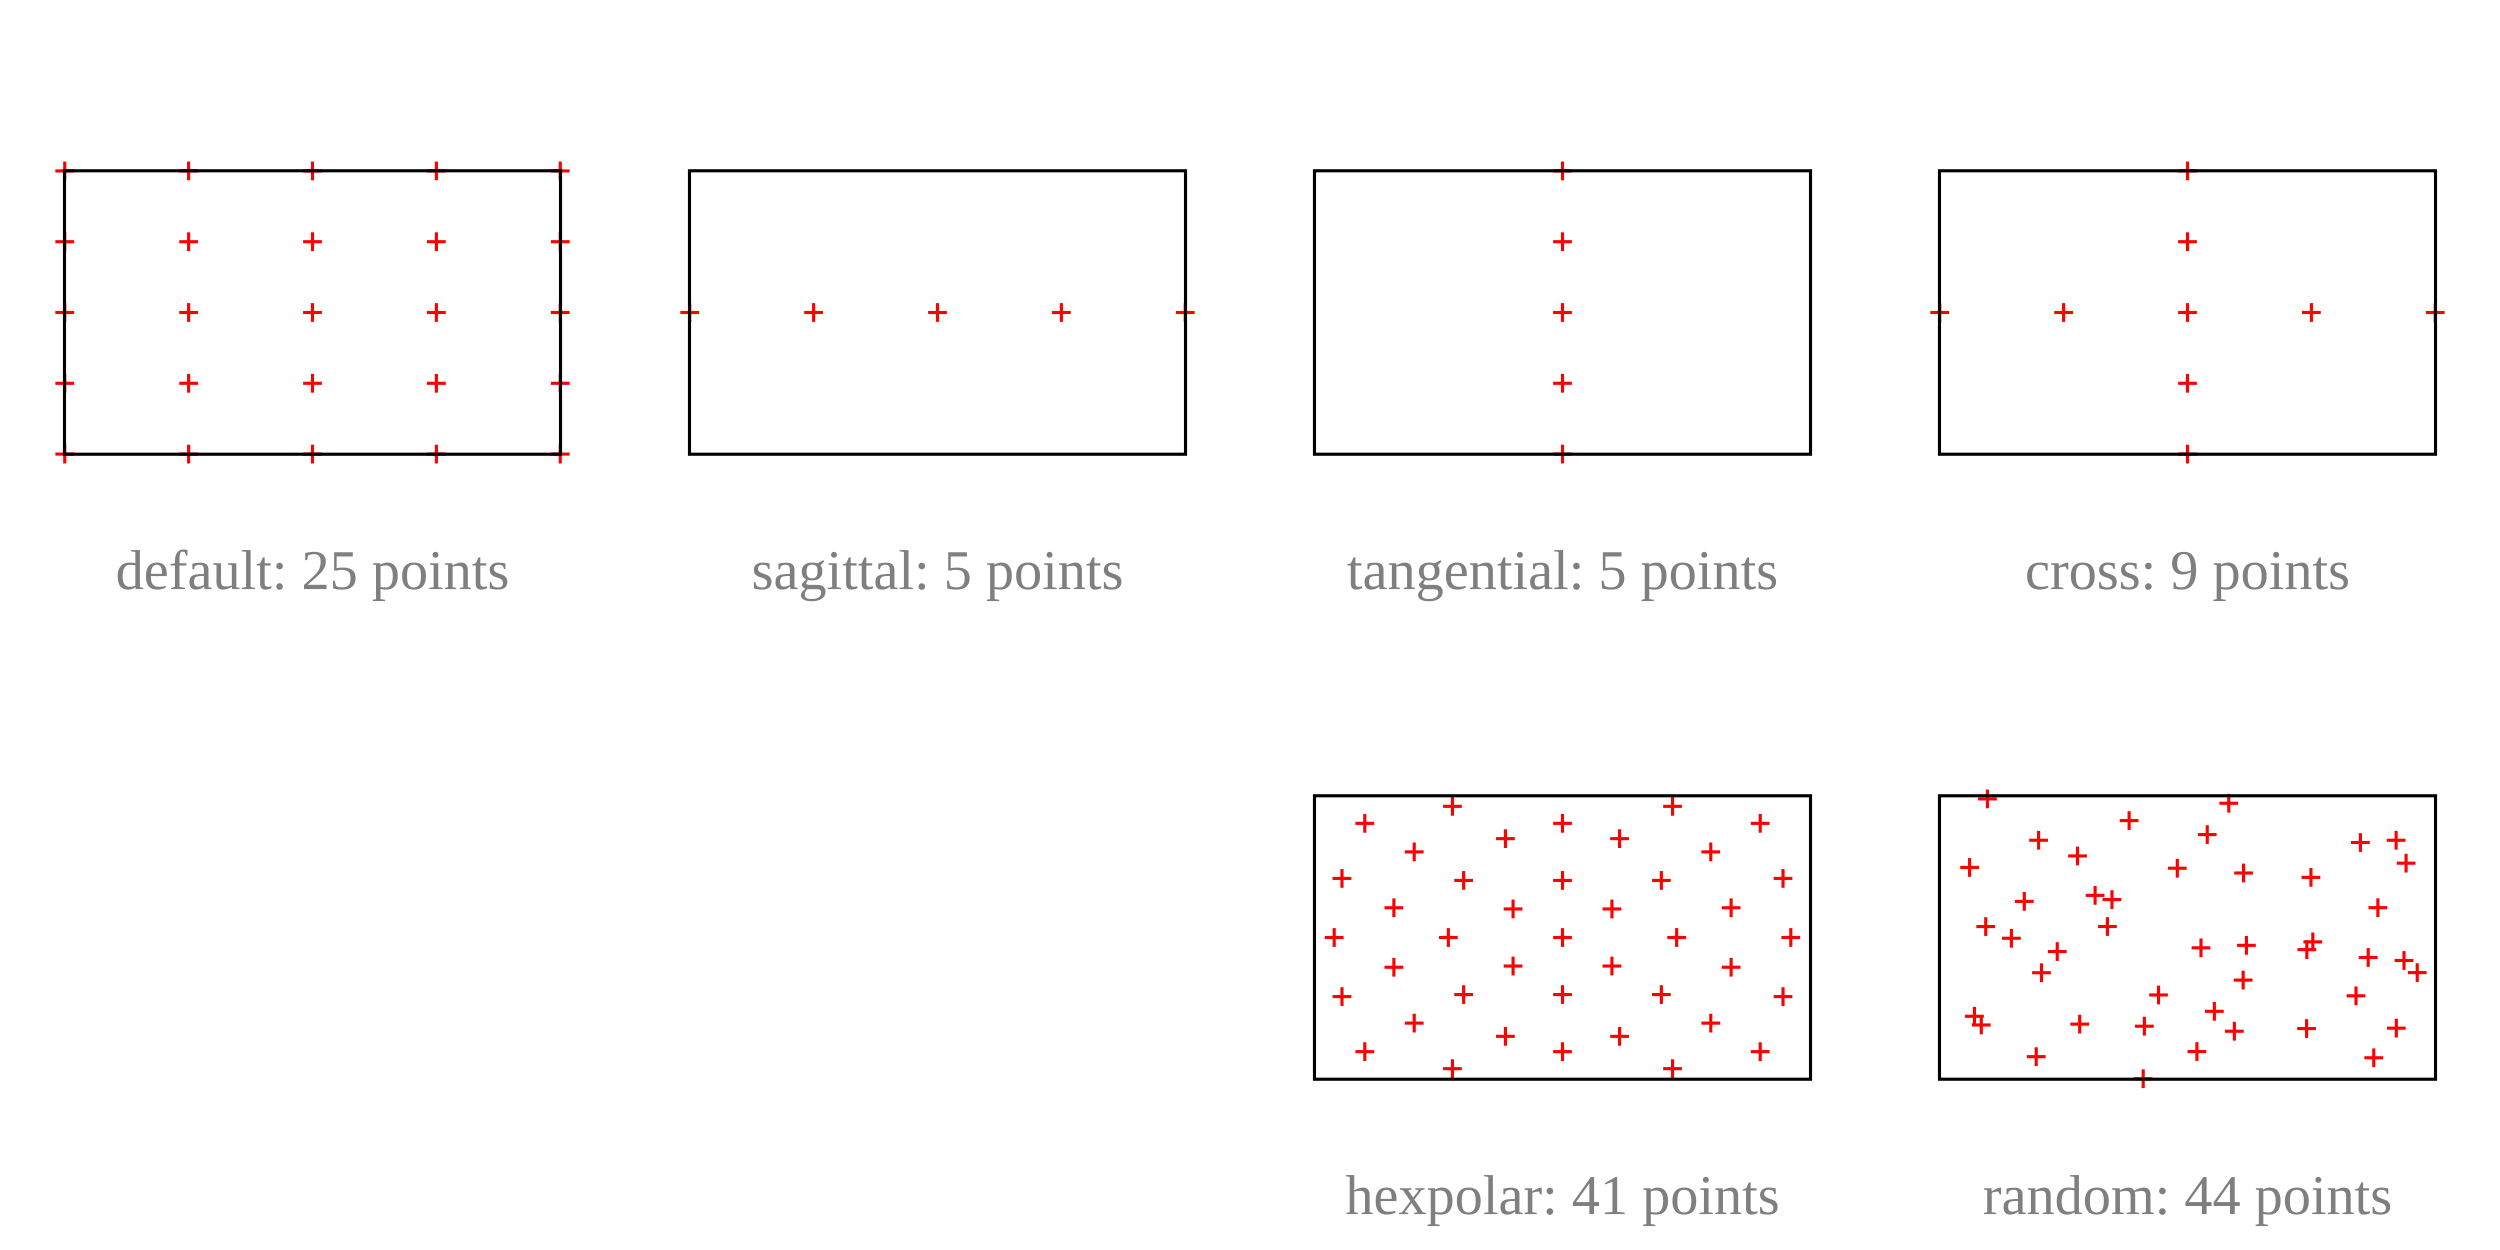
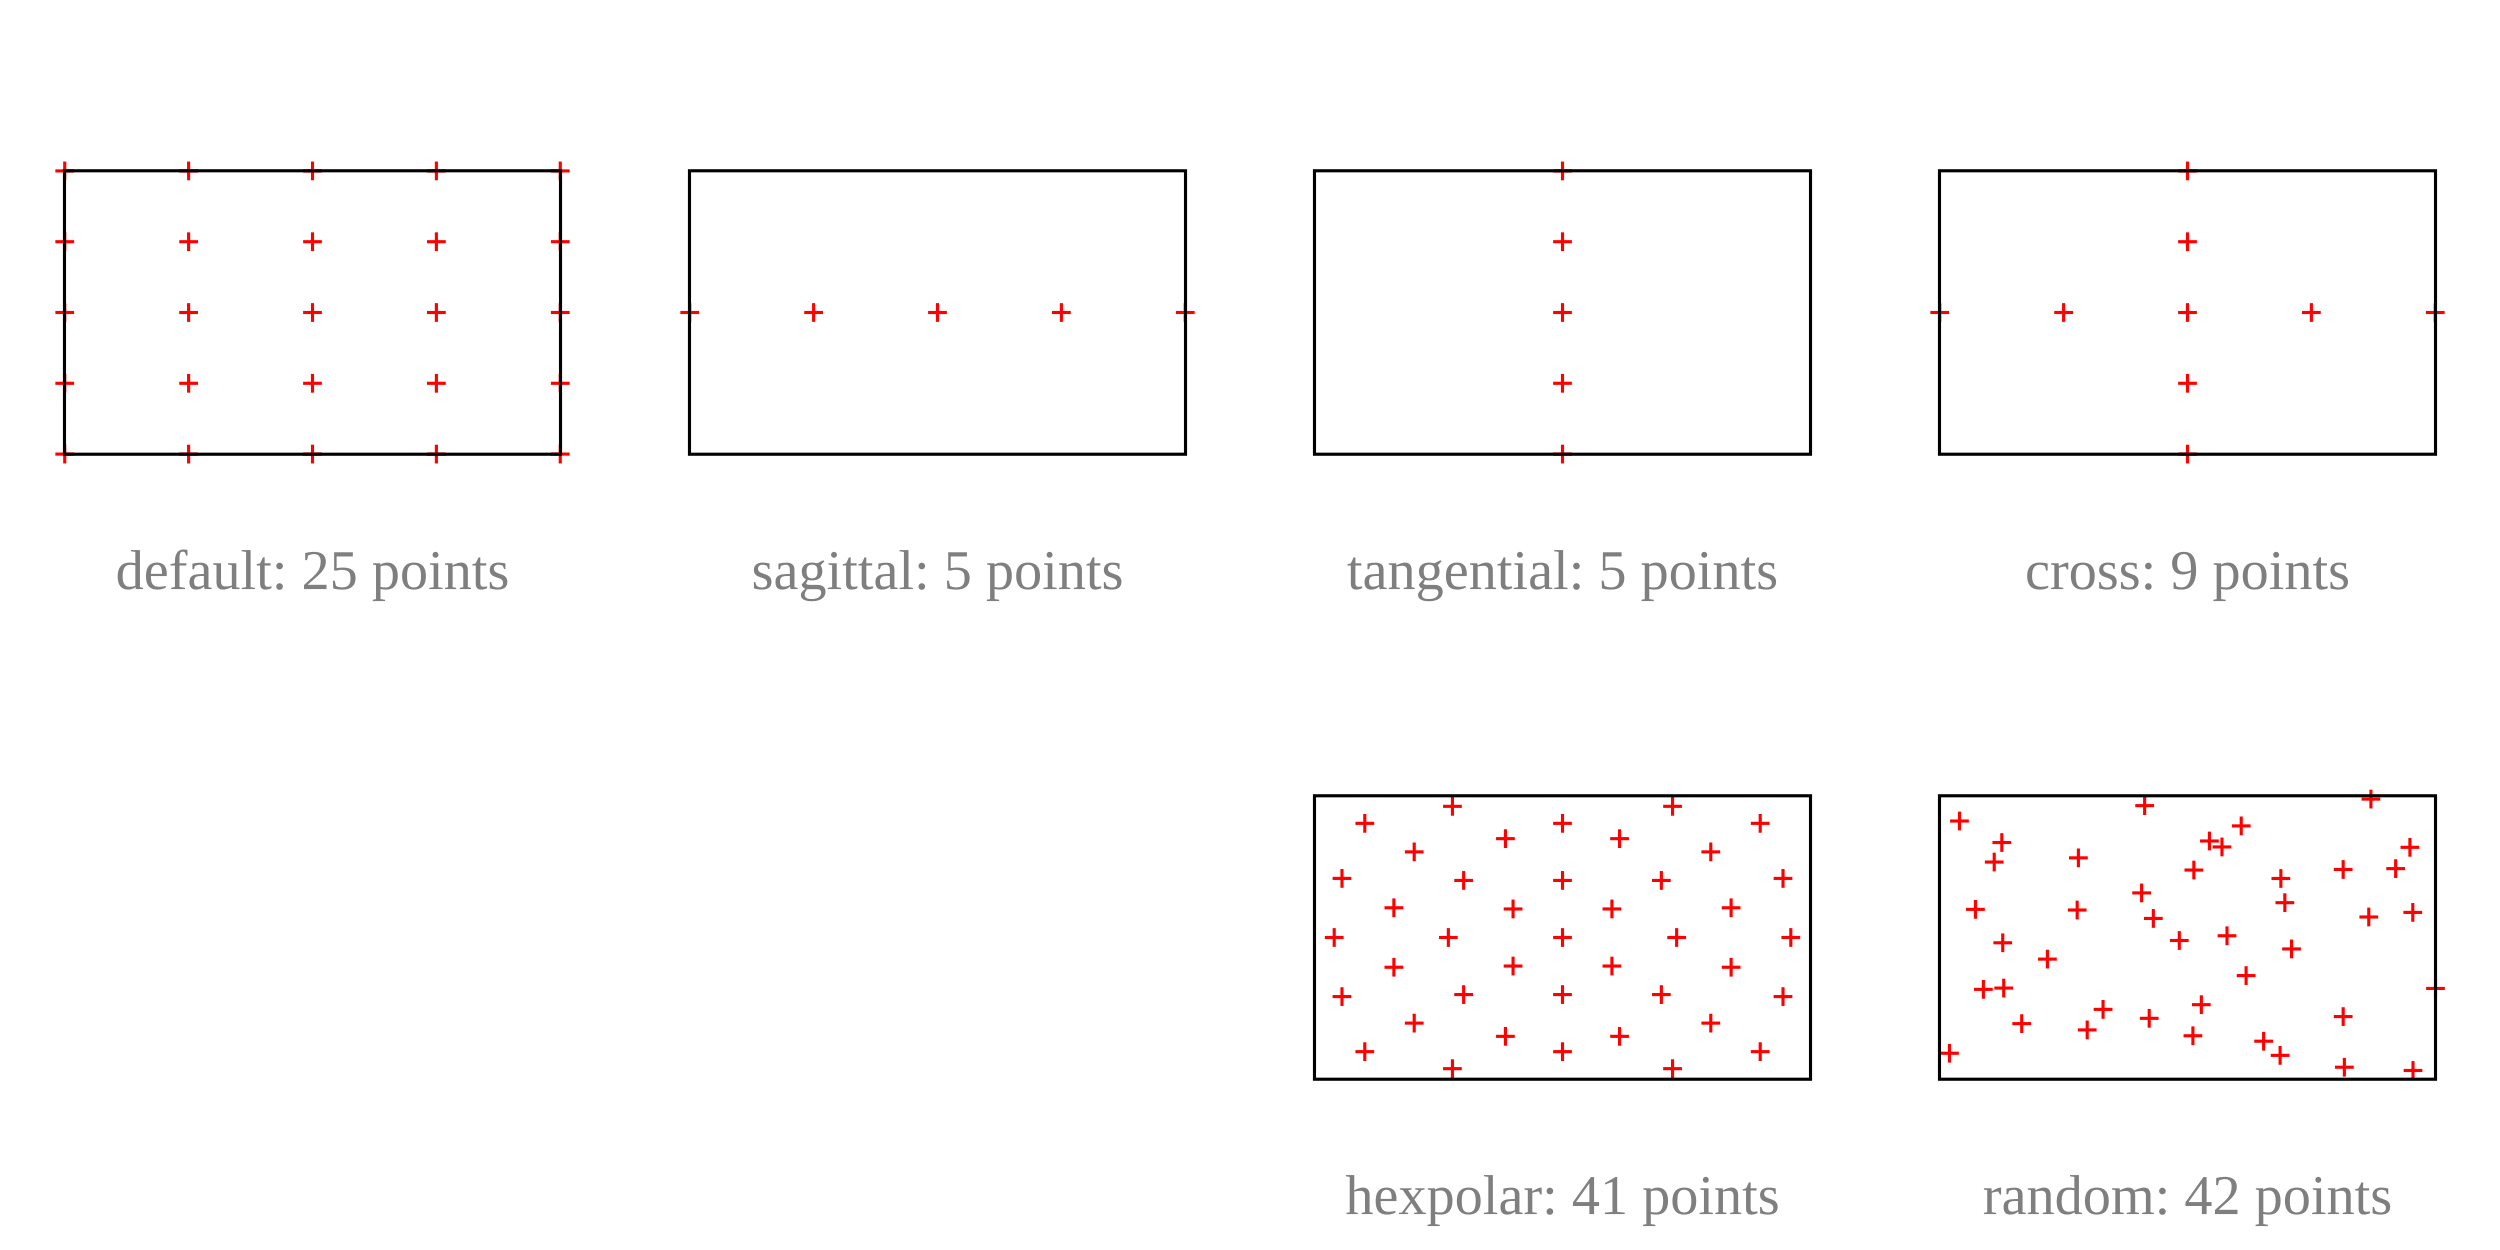
<svg xmlns="http://www.w3.org/2000/svg" xmlns:xlink="http://www.w3.org/1999/xlink" width="800px" height="400px" version="1.1">
  <rect x="0" y="0" width="800" height="400" fill="#ffffff" />
  <defs>
    <g id="dot">
      <line x1="1" y1="1" x2="0" y2="0" />
    </g>
    <g id="cross">
      <line x1="-3" y1="0" x2="3" y2="0" />
      <line x1="0" y1="-3" x2="0" y2="3" />
    </g>
    <g id="square">
      <line x1="-3" y1="-3" x2="-3" y2="3" />
      <line x1="-3" y1="3" x2="3" y2="3" />
      <line x1="3" y1="3" x2="3" y2="-3" />
      <line x1="3" y1="-3" x2="-3" y2="-3" />
    </g>
    <g id="round">
      <ellipse cx="0" cy="0" rx="3" ry="3" fill="none" />
    </g>
    <g id="triangle">
      <line x1="0" y1="-3" x2="-3" y2="3" />
      <line x1="-3" y1="3" x2="3" y2="3" />
      <line x1="0" y1="-3" x2="3" y2="3" />
    </g>
  </defs>
  <use x="100" y="100" xlink:href="#cross" stroke="#ff0000" />
  <use x="139.643" y="77.347" xlink:href="#cross" stroke="#ff0000" />
  <use x="60.357" y="77.347" xlink:href="#cross" stroke="#ff0000" />
  <use x="139.643" y="122.653" xlink:href="#cross" stroke="#ff0000" />
  <use x="60.357" y="122.653" xlink:href="#cross" stroke="#ff0000" />
  <use x="139.643" y="54.694" xlink:href="#cross" stroke="#ff0000" />
  <use x="60.357" y="54.694" xlink:href="#cross" stroke="#ff0000" />
  <use x="139.643" y="145.306" xlink:href="#cross" stroke="#ff0000" />
  <use x="60.357" y="145.306" xlink:href="#cross" stroke="#ff0000" />
  <use x="179.286" y="77.347" xlink:href="#cross" stroke="#ff0000" />
  <use x="20.714" y="77.347" xlink:href="#cross" stroke="#ff0000" />
  <use x="179.286" y="122.653" xlink:href="#cross" stroke="#ff0000" />
  <use x="20.714" y="122.653" xlink:href="#cross" stroke="#ff0000" />
  <use x="179.286" y="54.694" xlink:href="#cross" stroke="#ff0000" />
  <use x="20.714" y="54.694" xlink:href="#cross" stroke="#ff0000" />
  <use x="179.286" y="145.306" xlink:href="#cross" stroke="#ff0000" />
  <use x="20.714" y="145.306" xlink:href="#cross" stroke="#ff0000" />
  <use x="139.643" y="100" xlink:href="#cross" stroke="#ff0000" />
  <use x="60.357" y="100" xlink:href="#cross" stroke="#ff0000" />
  <use x="179.286" y="100" xlink:href="#cross" stroke="#ff0000" />
  <use x="20.714" y="100" xlink:href="#cross" stroke="#ff0000" />
  <use x="100" y="77.347" xlink:href="#cross" stroke="#ff0000" />
  <use x="100" y="122.653" xlink:href="#cross" stroke="#ff0000" />
  <use x="100" y="54.694" xlink:href="#cross" stroke="#ff0000" />
  <use x="100" y="145.306" xlink:href="#cross" stroke="#ff0000" />
  <polygon fill="none" stroke="#000000" points="20.635,145.351 40.476,145.351 60.317,145.351 80.159,145.351 100,145.351 119.841,145.351 139.683,145.351 159.524,145.351 179.365,145.351 179.365,122.676 179.365,100 179.365,77.324 179.365,54.649 159.524,54.649 139.683,54.649 119.841,54.649 100,54.649 80.159,54.649 60.317,54.649 40.476,54.649 20.635,54.649 20.635,77.324 20.635,100 20.635,122.676 " />
  <text style="font-size:18;text-align:center;text-anchor:middle;" x="100" y="188.506" fill="#7f7f7f">default: 25 points</text>
  <use x="300" y="100" xlink:href="#cross" stroke="#ff0000" />
  <use x="339.643" y="100" xlink:href="#cross" stroke="#ff0000" />
  <use x="260.357" y="100" xlink:href="#cross" stroke="#ff0000" />
  <use x="379.286" y="100" xlink:href="#cross" stroke="#ff0000" />
  <use x="220.714" y="100" xlink:href="#cross" stroke="#ff0000" />
  <polygon fill="none" stroke="#000000" points="220.635,145.351 240.476,145.351 260.317,145.351 280.159,145.351 300,145.351 319.841,145.351 339.683,145.351 359.524,145.351 379.365,145.351 379.365,122.676 379.365,100 379.365,77.324 379.365,54.649 359.524,54.649 339.683,54.649 319.841,54.649 300,54.649 280.159,54.649 260.317,54.649 240.476,54.649 220.635,54.649 220.635,77.324 220.635,100 220.635,122.676 " />
  <text style="font-size:18;text-align:center;text-anchor:middle;" x="300" y="188.506" fill="#7f7f7f">sagittal: 5 points</text>
  <use x="500" y="100" xlink:href="#cross" stroke="#ff0000" />
  <use x="500" y="77.347" xlink:href="#cross" stroke="#ff0000" />
  <use x="500" y="122.653" xlink:href="#cross" stroke="#ff0000" />
  <use x="500" y="54.694" xlink:href="#cross" stroke="#ff0000" />
  <use x="500" y="145.306" xlink:href="#cross" stroke="#ff0000" />
  <polygon fill="none" stroke="#000000" points="420.635,145.351 440.476,145.351 460.317,145.351 480.159,145.351 500,145.351 519.841,145.351 539.683,145.351 559.524,145.351 579.365,145.351 579.365,122.676 579.365,100 579.365,77.324 579.365,54.649 559.524,54.649 539.683,54.649 519.841,54.649 500,54.649 480.159,54.649 460.317,54.649 440.476,54.649 420.635,54.649 420.635,77.324 420.635,100 420.635,122.676 " />
  <text style="font-size:18;text-align:center;text-anchor:middle;" x="500" y="188.506" fill="#7f7f7f">tangential: 5 points</text>
  <use x="700" y="100" xlink:href="#cross" stroke="#ff0000" />
  <use x="739.643" y="100" xlink:href="#cross" stroke="#ff0000" />
  <use x="660.357" y="100" xlink:href="#cross" stroke="#ff0000" />
  <use x="779.286" y="100" xlink:href="#cross" stroke="#ff0000" />
  <use x="620.714" y="100" xlink:href="#cross" stroke="#ff0000" />
  <use x="700" y="77.347" xlink:href="#cross" stroke="#ff0000" />
  <use x="700" y="122.653" xlink:href="#cross" stroke="#ff0000" />
  <use x="700" y="54.694" xlink:href="#cross" stroke="#ff0000" />
  <use x="700" y="145.306" xlink:href="#cross" stroke="#ff0000" />
  <polygon fill="none" stroke="#000000" points="620.635,145.351 640.476,145.351 660.317,145.351 680.159,145.351 700,145.351 719.841,145.351 739.683,145.351 759.524,145.351 779.365,145.351 779.365,122.676 779.365,100 779.365,77.324 779.365,54.649 759.524,54.649 739.683,54.649 719.841,54.649 700,54.649 680.159,54.649 660.317,54.649 640.476,54.649 620.635,54.649 620.635,77.324 620.635,100 620.635,122.676 " />
  <text style="font-size:18;text-align:center;text-anchor:middle;" x="700" y="188.506" fill="#7f7f7f">cross: 9 points</text>
  <use x="500" y="300" xlink:href="#cross" stroke="#ff0000" />
  <use x="563.267" y="263.473" xlink:href="#cross" stroke="#ff0000" />
  <use x="570.565" y="281.092" xlink:href="#cross" stroke="#ff0000" />
  <use x="573.054" y="300" xlink:href="#cross" stroke="#ff0000" />
  <use x="570.565" y="318.908" xlink:href="#cross" stroke="#ff0000" />
  <use x="563.267" y="336.527" xlink:href="#cross" stroke="#ff0000" />
  <use x="436.733" y="336.527" xlink:href="#cross" stroke="#ff0000" />
  <use x="429.435" y="318.908" xlink:href="#cross" stroke="#ff0000" />
  <use x="426.946" y="300" xlink:href="#cross" stroke="#ff0000" />
  <use x="429.435" y="281.092" xlink:href="#cross" stroke="#ff0000" />
  <use x="436.733" y="263.473" xlink:href="#cross" stroke="#ff0000" />
  <use x="535.219" y="258.028" xlink:href="#cross" stroke="#ff0000" />
  <use x="547.45" y="272.605" xlink:href="#cross" stroke="#ff0000" />
  <use x="553.958" y="290.486" xlink:href="#cross" stroke="#ff0000" />
  <use x="553.958" y="309.514" xlink:href="#cross" stroke="#ff0000" />
  <use x="547.45" y="327.395" xlink:href="#cross" stroke="#ff0000" />
  <use x="535.219" y="341.972" xlink:href="#cross" stroke="#ff0000" />
  <use x="464.781" y="341.972" xlink:href="#cross" stroke="#ff0000" />
  <use x="452.55" y="327.395" xlink:href="#cross" stroke="#ff0000" />
  <use x="446.042" y="309.514" xlink:href="#cross" stroke="#ff0000" />
  <use x="446.042" y="290.486" xlink:href="#cross" stroke="#ff0000" />
  <use x="452.55" y="272.605" xlink:href="#cross" stroke="#ff0000" />
  <use x="464.781" y="258.028" xlink:href="#cross" stroke="#ff0000" />
  <use x="500" y="263.473" xlink:href="#cross" stroke="#ff0000" />
  <use x="518.263" y="268.367" xlink:href="#cross" stroke="#ff0000" />
  <use x="531.633" y="281.737" xlink:href="#cross" stroke="#ff0000" />
  <use x="536.527" y="300" xlink:href="#cross" stroke="#ff0000" />
  <use x="531.633" y="318.263" xlink:href="#cross" stroke="#ff0000" />
  <use x="518.263" y="331.633" xlink:href="#cross" stroke="#ff0000" />
  <use x="500" y="336.527" xlink:href="#cross" stroke="#ff0000" />
  <use x="481.737" y="331.633" xlink:href="#cross" stroke="#ff0000" />
  <use x="468.367" y="318.263" xlink:href="#cross" stroke="#ff0000" />
  <use x="463.473" y="300" xlink:href="#cross" stroke="#ff0000" />
  <use x="468.367" y="281.737" xlink:href="#cross" stroke="#ff0000" />
  <use x="481.737" y="268.367" xlink:href="#cross" stroke="#ff0000" />
  <use x="500" y="281.737" xlink:href="#cross" stroke="#ff0000" />
  <use x="515.817" y="290.868" xlink:href="#cross" stroke="#ff0000" />
  <use x="515.817" y="309.132" xlink:href="#cross" stroke="#ff0000" />
  <use x="500" y="318.263" xlink:href="#cross" stroke="#ff0000" />
  <use x="484.183" y="309.132" xlink:href="#cross" stroke="#ff0000" />
  <use x="484.183" y="290.868" xlink:href="#cross" stroke="#ff0000" />
  <polygon fill="none" stroke="#000000" points="420.635,345.351 440.476,345.351 460.317,345.351 480.159,345.351 500,345.351 519.841,345.351 539.683,345.351 559.524,345.351 579.365,345.351 579.365,322.676 579.365,300 579.365,277.324 579.365,254.649 559.524,254.649 539.683,254.649 519.841,254.649 500,254.649 480.159,254.649 460.317,254.649 440.476,254.649 420.635,254.649 420.635,277.324 420.635,300 420.635,322.676 " />
  <text style="font-size:18;text-align:center;text-anchor:middle;" x="500" y="388.506" fill="#7f7f7f">hexpolar: 41 points</text>
-   <use x="634.005" y="327.989" xlink:href="#cross" stroke="#ff0000" />
-   <use x="631.821" y="325.21" xlink:href="#cross" stroke="#ff0000" />
-   <use x="635.434" y="296.5" xlink:href="#cross" stroke="#ff0000" />
-   <use x="630.273" y="277.579" xlink:href="#cross" stroke="#ff0000" />
-   <use x="635.974" y="255.655" xlink:href="#cross" stroke="#ff0000" />
-   <use x="651.589" y="338.133" xlink:href="#cross" stroke="#ff0000" />
-   <use x="653.276" y="311.273" xlink:href="#cross" stroke="#ff0000" />
-   <use x="643.643" y="300.243" xlink:href="#cross" stroke="#ff0000" />
-   <use x="647.775" y="288.449" xlink:href="#cross" stroke="#ff0000" />
-   <use x="652.348" y="268.877" xlink:href="#cross" stroke="#ff0000" />
-   <use x="665.501" y="327.717" xlink:href="#cross" stroke="#ff0000" />
-   <use x="658.318" y="304.495" xlink:href="#cross" stroke="#ff0000" />
-   <use x="670.426" y="286.518" xlink:href="#cross" stroke="#ff0000" />
-   <use x="664.801" y="273.908" xlink:href="#cross" stroke="#ff0000" />
-   <use x="685.824" y="345.19" xlink:href="#cross" stroke="#ff0000" />
-   <use x="686.197" y="328.385" xlink:href="#cross" stroke="#ff0000" />
-   <use x="690.73" y="318.39" xlink:href="#cross" stroke="#ff0000" />
-   <use x="674.372" y="296.484" xlink:href="#cross" stroke="#ff0000" />
-   <use x="675.825" y="287.863" xlink:href="#cross" stroke="#ff0000" />
-   <use x="681.321" y="262.59" xlink:href="#cross" stroke="#ff0000" />
-   <use x="703.009" y="336.498" xlink:href="#cross" stroke="#ff0000" />
-   <use x="708.595" y="323.622" xlink:href="#cross" stroke="#ff0000" />
-   <use x="704.317" y="303.305" xlink:href="#cross" stroke="#ff0000" />
-   <use x="696.744" y="277.829" xlink:href="#cross" stroke="#ff0000" />
-   <use x="706.32" y="267.07" xlink:href="#cross" stroke="#ff0000" />
-   <use x="714.996" y="329.993" xlink:href="#cross" stroke="#ff0000" />
-   <use x="717.812" y="313.634" xlink:href="#cross" stroke="#ff0000" />
-   <use x="718.852" y="302.511" xlink:href="#cross" stroke="#ff0000" />
-   <use x="717.936" y="279.36" xlink:href="#cross" stroke="#ff0000" />
-   <use x="713.208" y="257.04" xlink:href="#cross" stroke="#ff0000" />
-   <use x="738.112" y="329.137" xlink:href="#cross" stroke="#ff0000" />
-   <use x="738.184" y="303.88" xlink:href="#cross" stroke="#ff0000" />
-   <use x="740.099" y="301.405" xlink:href="#cross" stroke="#ff0000" />
-   <use x="739.502" y="280.762" xlink:href="#cross" stroke="#ff0000" />
-   <use x="759.604" y="338.49" xlink:href="#cross" stroke="#ff0000" />
-   <use x="753.921" y="318.661" xlink:href="#cross" stroke="#ff0000" />
-   <use x="757.829" y="306.392" xlink:href="#cross" stroke="#ff0000" />
-   <use x="760.919" y="290.45" xlink:href="#cross" stroke="#ff0000" />
-   <use x="755.328" y="269.603" xlink:href="#cross" stroke="#ff0000" />
-   <use x="766.827" y="329.012" xlink:href="#cross" stroke="#ff0000" />
-   <use x="773.515" y="311.235" xlink:href="#cross" stroke="#ff0000" />
-   <use x="769.283" y="307.351" xlink:href="#cross" stroke="#ff0000" />
-   <use x="769.95" y="276.215" xlink:href="#cross" stroke="#ff0000" />
-   <use x="766.764" y="268.886" xlink:href="#cross" stroke="#ff0000" />
+   <use x="623.829" y="337.036" xlink:href="#cross" stroke="#ff0000" />
+   <use x="634.681" y="316.597" xlink:href="#cross" stroke="#ff0000" />
+   <use x="632.135" y="290.995" xlink:href="#cross" stroke="#ff0000" />
+   <use x="627.029" y="262.726" xlink:href="#cross" stroke="#ff0000" />
+   <use x="646.95" y="327.561" xlink:href="#cross" stroke="#ff0000" />
+   <use x="641.192" y="316.179" xlink:href="#cross" stroke="#ff0000" />
+   <use x="640.879" y="301.694" xlink:href="#cross" stroke="#ff0000" />
+   <use x="638.15" y="275.854" xlink:href="#cross" stroke="#ff0000" />
+   <use x="640.583" y="269.607" xlink:href="#cross" stroke="#ff0000" />
+   <use x="667.905" y="329.574" xlink:href="#cross" stroke="#ff0000" />
+   <use x="655.173" y="306.914" xlink:href="#cross" stroke="#ff0000" />
+   <use x="664.698" y="291.205" xlink:href="#cross" stroke="#ff0000" />
+   <use x="665.085" y="274.515" xlink:href="#cross" stroke="#ff0000" />
+   <use x="687.748" y="325.864" xlink:href="#cross" stroke="#ff0000" />
+   <use x="672.981" y="323.001" xlink:href="#cross" stroke="#ff0000" />
+   <use x="689.069" y="293.903" xlink:href="#cross" stroke="#ff0000" />
+   <use x="685.319" y="285.733" xlink:href="#cross" stroke="#ff0000" />
+   <use x="686.284" y="257.806" xlink:href="#cross" stroke="#ff0000" />
+   <use x="701.732" y="331.442" xlink:href="#cross" stroke="#ff0000" />
+   <use x="704.426" y="321.5" xlink:href="#cross" stroke="#ff0000" />
+   <use x="697.375" y="300.963" xlink:href="#cross" stroke="#ff0000" />
+   <use x="702.035" y="278.415" xlink:href="#cross" stroke="#ff0000" />
+   <use x="707.012" y="269.121" xlink:href="#cross" stroke="#ff0000" />
+   <use x="724.364" y="333.185" xlink:href="#cross" stroke="#ff0000" />
+   <use x="718.755" y="312.189" xlink:href="#cross" stroke="#ff0000" />
+   <use x="712.644" y="299.444" xlink:href="#cross" stroke="#ff0000" />
+   <use x="711.029" y="271.023" xlink:href="#cross" stroke="#ff0000" />
+   <use x="717.197" y="264.287" xlink:href="#cross" stroke="#ff0000" />
+   <use x="729.636" y="337.72" xlink:href="#cross" stroke="#ff0000" />
+   <use x="733.303" y="303.662" xlink:href="#cross" stroke="#ff0000" />
+   <use x="731.147" y="288.855" xlink:href="#cross" stroke="#ff0000" />
+   <use x="729.877" y="281.115" xlink:href="#cross" stroke="#ff0000" />
+   <use x="750.194" y="341.51" xlink:href="#cross" stroke="#ff0000" />
+   <use x="749.818" y="325.309" xlink:href="#cross" stroke="#ff0000" />
+   <use x="758.009" y="293.436" xlink:href="#cross" stroke="#ff0000" />
+   <use x="749.811" y="278.237" xlink:href="#cross" stroke="#ff0000" />
+   <use x="758.697" y="255.708" xlink:href="#cross" stroke="#ff0000" />
+   <use x="772.163" y="342.553" xlink:href="#cross" stroke="#ff0000" />
+   <use x="779.359" y="316.302" xlink:href="#cross" stroke="#ff0000" />
+   <use x="772.092" y="291.968" xlink:href="#cross" stroke="#ff0000" />
+   <use x="766.611" y="277.957" xlink:href="#cross" stroke="#ff0000" />
+   <use x="771.174" y="271.142" xlink:href="#cross" stroke="#ff0000" />
  <polygon fill="none" stroke="#000000" points="620.635,345.351 640.476,345.351 660.317,345.351 680.159,345.351 700,345.351 719.841,345.351 739.683,345.351 759.524,345.351 779.365,345.351 779.365,322.676 779.365,300 779.365,277.324 779.365,254.649 759.524,254.649 739.683,254.649 719.841,254.649 700,254.649 680.159,254.649 660.317,254.649 640.476,254.649 620.635,254.649 620.635,277.324 620.635,300 620.635,322.676 " />
-   <text style="font-size:18;text-align:center;text-anchor:middle;" x="700" y="388.506" fill="#7f7f7f">random: 44 points</text>
+   <text style="font-size:18;text-align:center;text-anchor:middle;" x="700" y="388.506" fill="#7f7f7f">random: 42 points</text>
</svg>
